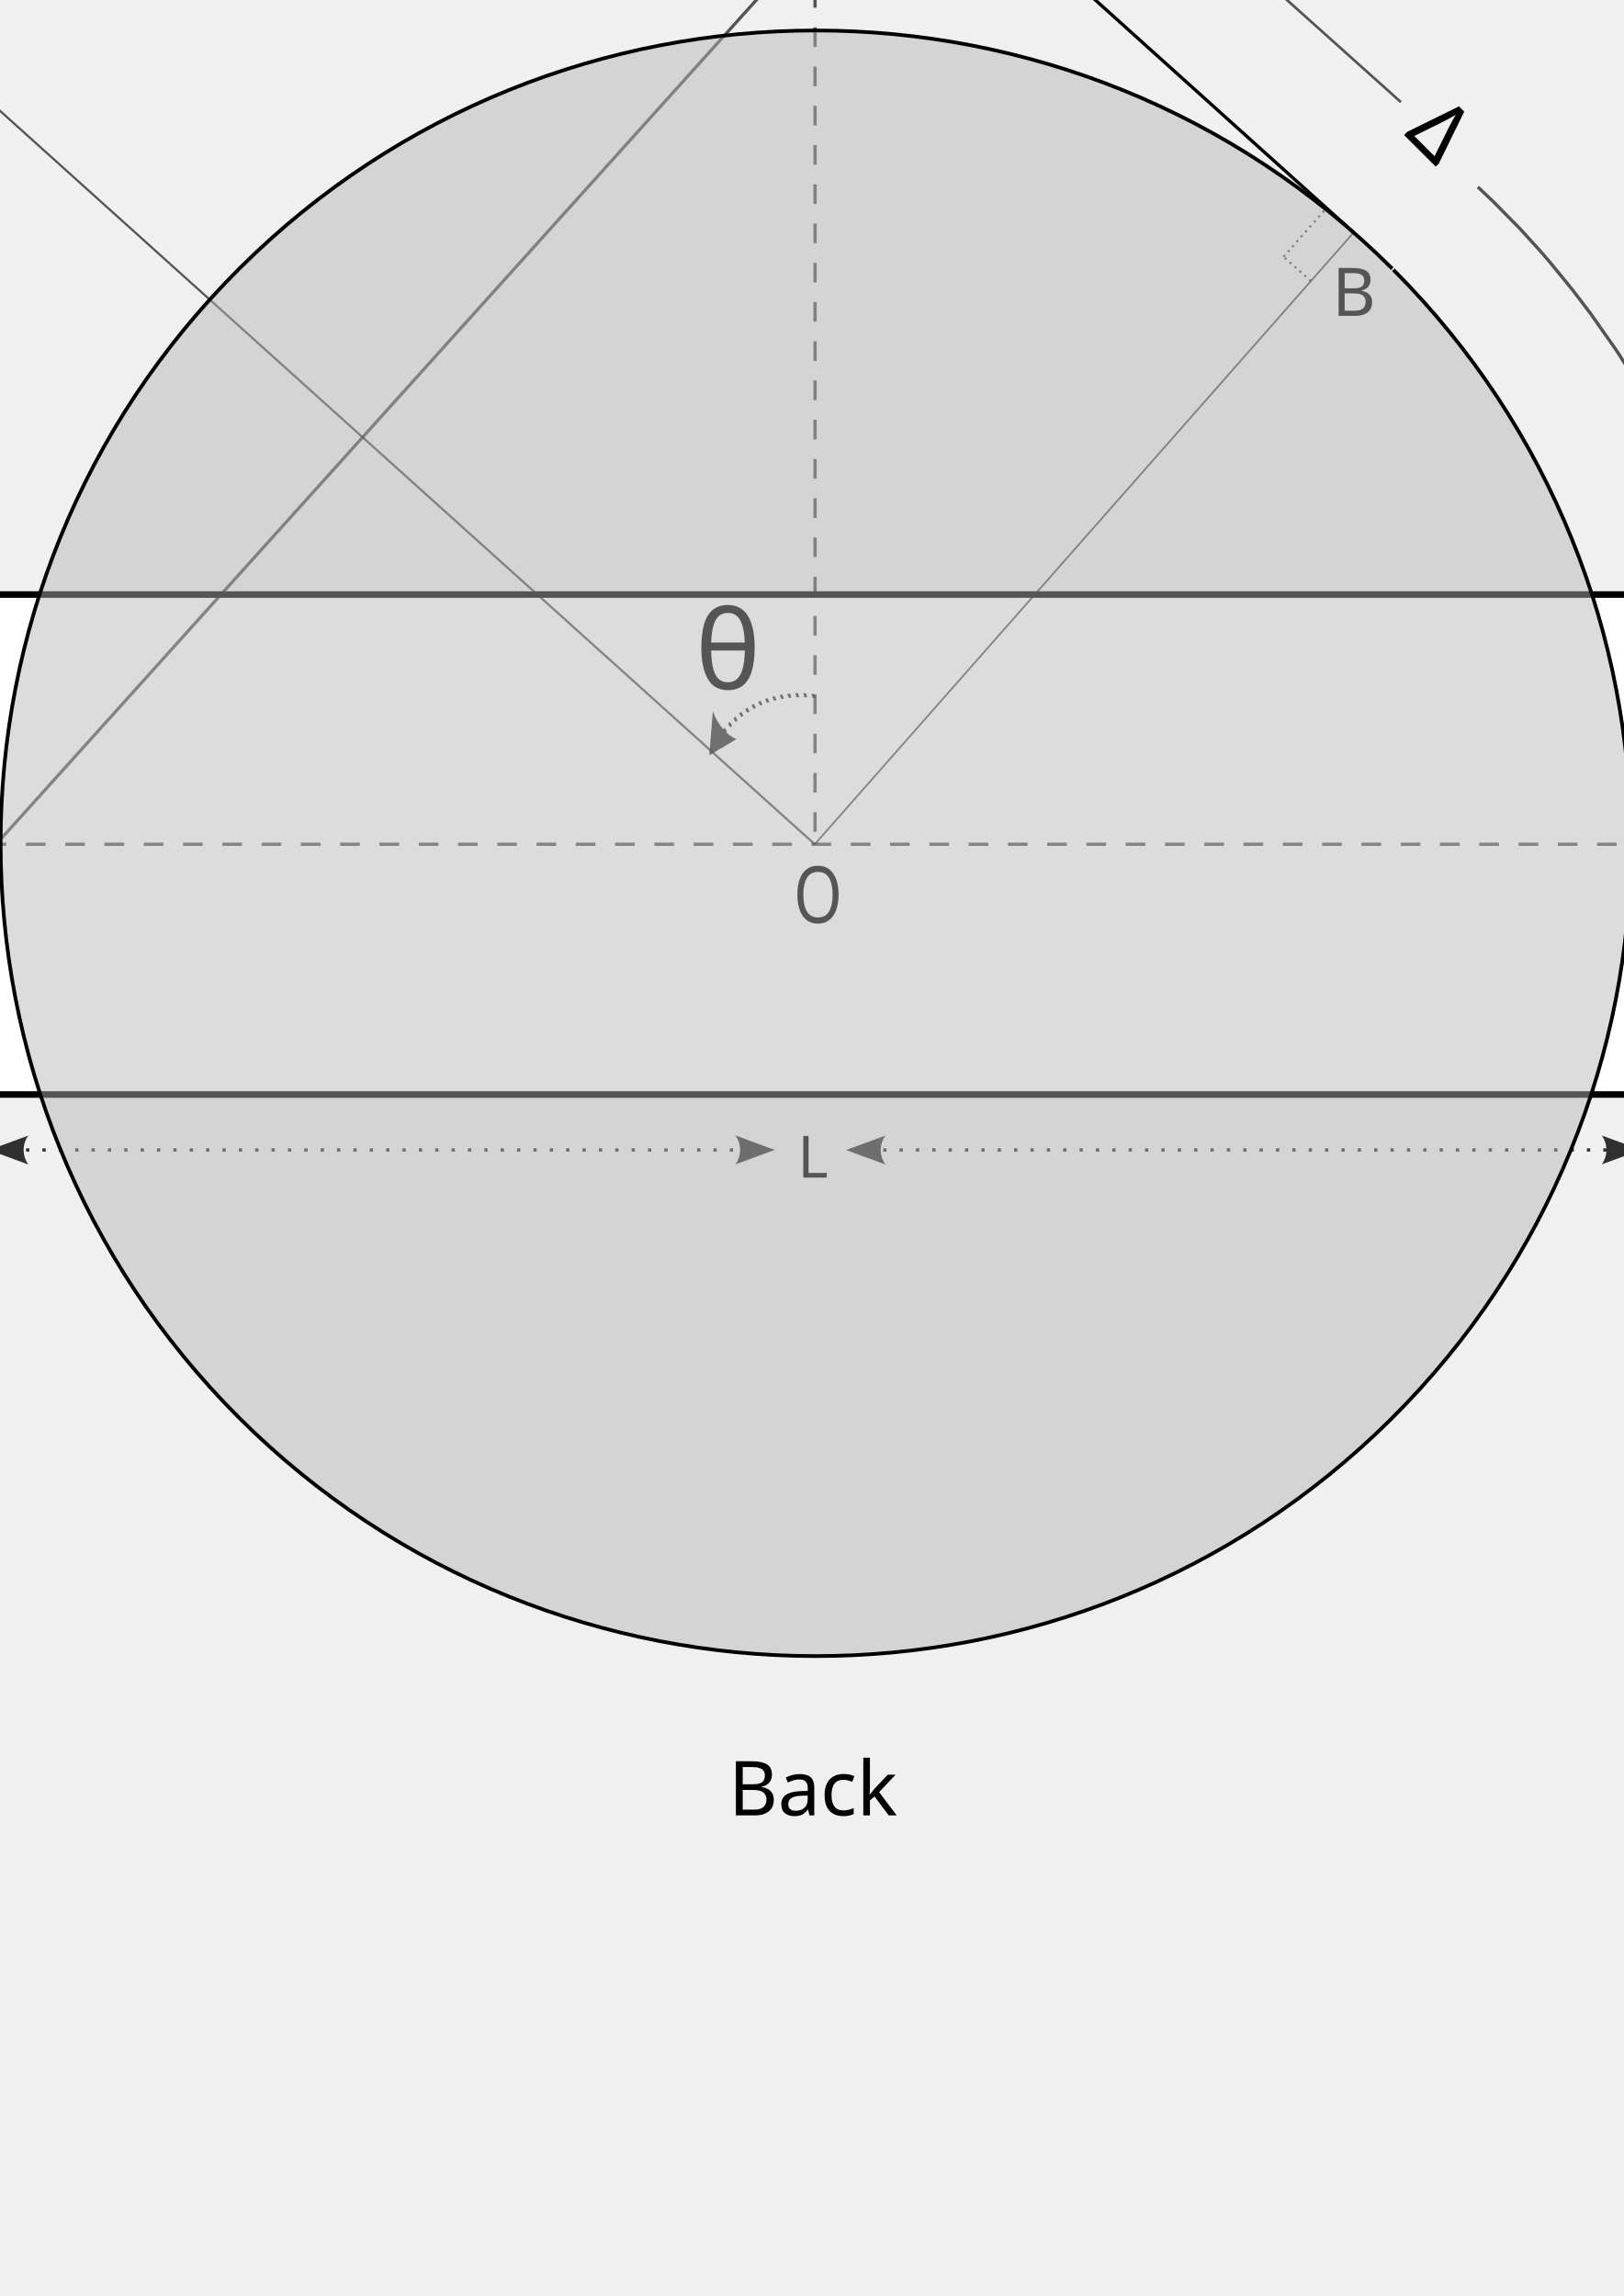
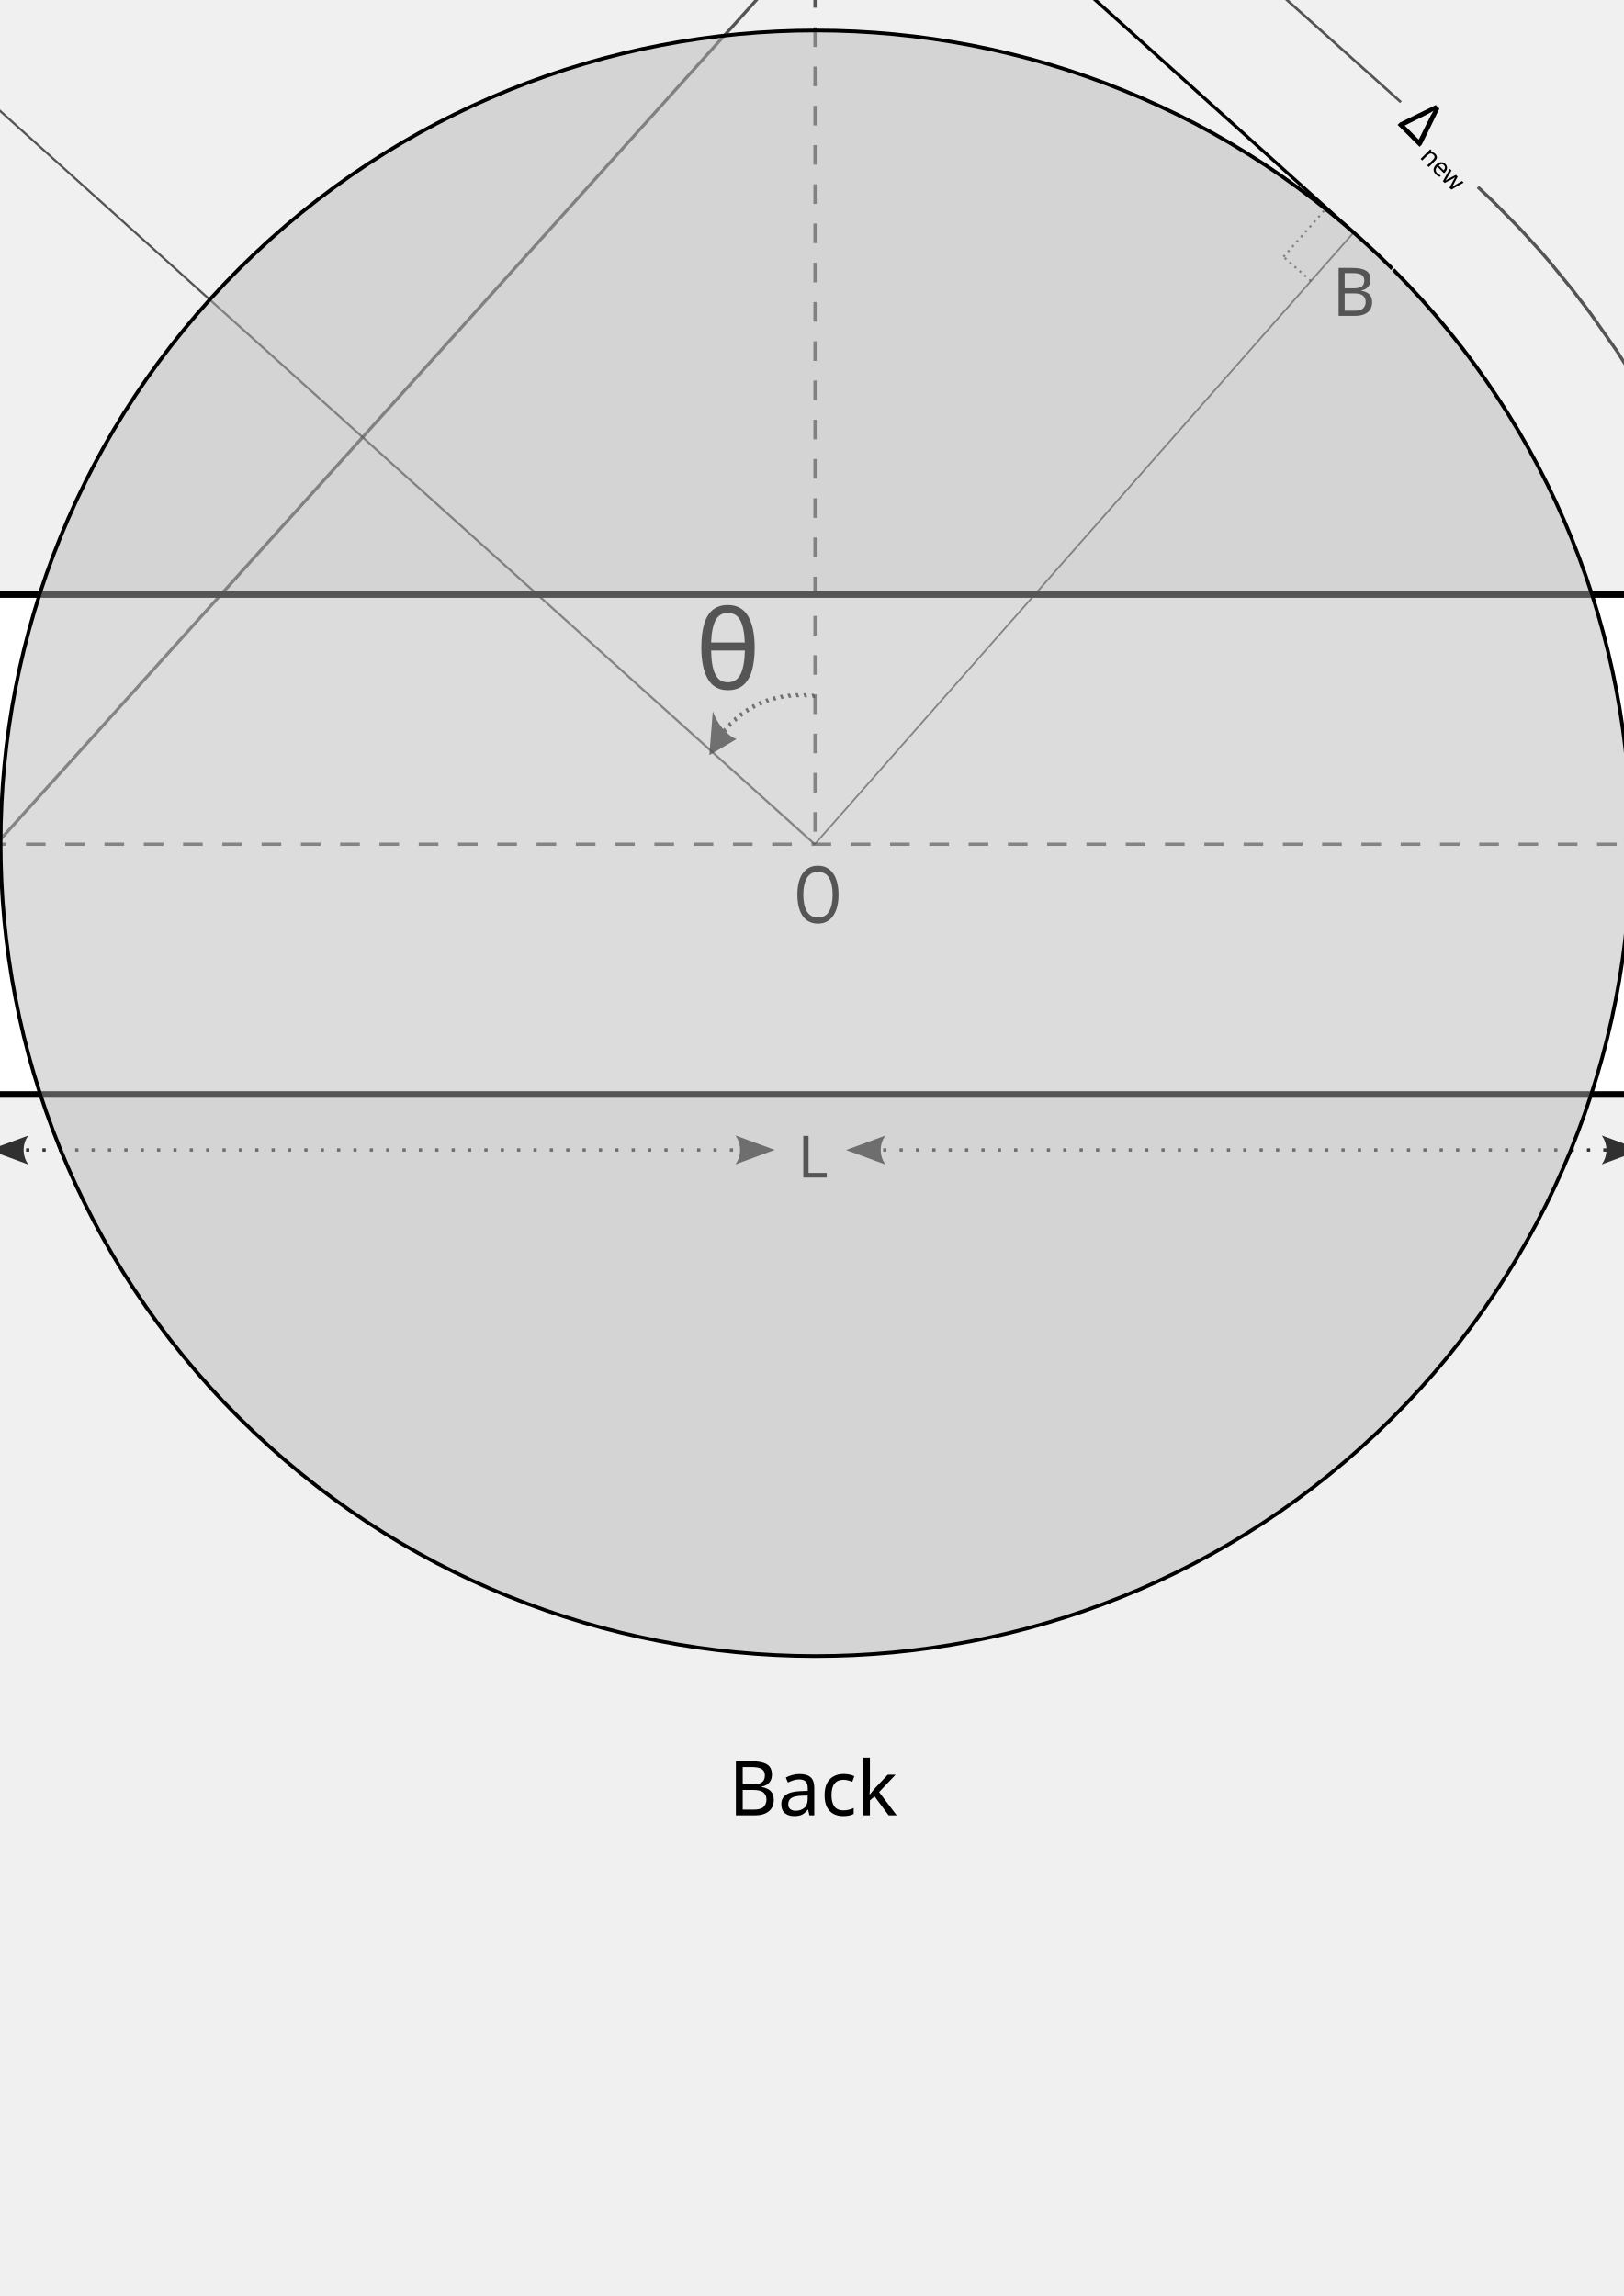
<svg xmlns="http://www.w3.org/2000/svg" width="744.094" height="1052.362" id="svg2" version="1.1">
  <defs id="defs4">
    <marker orient="auto" refY="0.0" refX="0.0" id="Arrow1Send" style="overflow:visible;">
      <path id="path4000" d="M 0.0,0.0 L 5.0,-5.0 L -12.5,0.0 L 5.0,5.0 L 0.0,0.0 z " style="fill-rule:evenodd;stroke:#000000;stroke-width:1.0pt;" transform="scale(0.2) rotate(180) translate(6,0)" />
    </marker>
    <marker orient="auto" refY="0.0" refX="0.0" id="Arrow1Sstart" style="overflow:visible">
      <path id="path3997" d="M 0.0,0.0 L 5.0,-5.0 L -12.5,0.0 L 5.0,5.0 L 0.0,0.0 z " style="fill-rule:evenodd;stroke:#000000;stroke-width:1.0pt" transform="scale(0.2) translate(6,0)" />
    </marker>
    <marker orient="auto" refY="0.0" refX="0.0" id="Arrow2Lend" style="overflow:visible;">
      <path id="path4006" style="fill-rule:evenodd;stroke-width:0.625;stroke-linejoin:round;" d="M 8.719,4.034 L -2.207,0.016 L 8.719,-4.002 C 6.973,-1.63 6.983,1.616 8.719,4.034 z " transform="scale(1.1) rotate(180) translate(1,0)" />
    </marker>
    <marker orient="auto" refY="0.0" refX="0.0" id="Arrow1Lend" style="overflow:visible;">
      <path id="path3988" d="M 0.0,0.0 L 5.0,-5.0 L -12.5,0.0 L 5.0,5.0 L 0.0,0.0 z " style="fill-rule:evenodd;stroke:#000000;stroke-width:1.0pt;" transform="scale(0.8) rotate(180) translate(12.5,0)" />
    </marker>
    <marker orient="auto" refY="0.0" refX="0.0" id="Arrow2Lstart" style="overflow:visible">
      <path id="path4003" style="fill-rule:evenodd;stroke-width:0.625;stroke-linejoin:round" d="M 8.719,4.034 L -2.207,0.016 L 8.719,-4.002 C 6.973,-1.63 6.983,1.616 8.719,4.034 z " transform="scale(1.1) translate(1,0)" />
    </marker>
  </defs>
  <g id="layer1">
    <text xml:space="preserve" style="font-size:34.779px;font-style:normal;font-weight:normal;line-height:125%;letter-spacing:0px;word-spacing:0px;fill:#000000;fill-opacity:1;stroke:none;font-family:Sans" x="333.863" y="832.081" id="text6451">
      <tspan id="tspan6453" x="333.863" y="832.081">Back</tspan>
      <tspan x="333.863" y="875.555" id="tspan6455" />
    </text>
    <rect style="fill:#ffffff;fill-opacity:1;stroke:#000000;stroke-width:3;stroke-linecap:butt;stroke-linejoin:miter;stroke-miterlimit:4;stroke-opacity:1;stroke-dasharray:none" id="rect2985" width="750.809" height="229.157" x="-1.898" y="272.506" ry="0" />
    <path id="path3927" d="M 620.335,106.582 -190.922,-623.843" style="fill:none;stroke:#000000;stroke-width:1.5;stroke-linecap:butt;stroke-linejoin:miter;stroke-miterlimit:4;stroke-opacity:1;stroke-dasharray:none;marker-mid:none;marker-end:url(#Arrow2Lstart)" />
    <path style="fill:none;stroke:#000000;stroke-width:1.5;stroke-linecap:butt;stroke-linejoin:miter;stroke-miterlimit:4;stroke-opacity:1;stroke-dasharray:none;marker-end:url(#Arrow2Lstart)" d="M -2.649,388.345 -607.127,-155.904" id="path3929" />
    <path id="path3963" d="M 373.522,387.101 -438.091,-343.646" style="opacity:0.65;fill:none;stroke:#000000;stroke-width:1;stroke-linecap:butt;stroke-linejoin:miter;stroke-miterlimit:4;stroke-opacity:1;stroke-dasharray:none" />
    <path style="opacity:0.8;fill:none;stroke:#000000;stroke-width:1.5;stroke-linecap:butt;stroke-linejoin:miter;stroke-miterlimit:4;stroke-opacity:1;stroke-dasharray:1.5, 3;stroke-dashoffset:0;marker-start:url(#Arrow2Lstart)" id="path3969" d="m -239.792,162.118 a 95.964,97.48 0 0 1 28.608,65.985" transform="matrix(-0.3041714,-1.220989,0.854336,0.1418098,114.3931,28.82267)" />
    <text xml:space="preserve" style="font-size:50.376px;font-style:normal;font-weight:normal;line-height:125%;letter-spacing:0px;word-spacing:0px;fill:#000000;fill-opacity:1;stroke:none;font-family:Sans" x="318.636" y="315.844" id="text3971">
      <tspan id="tspan3973" x="318.636" y="315.844">θ</tspan>
    </text>
    <path id="path3979" d="m -3.054,527.085 356.097,0" style="opacity:0.8;fill:none;stroke:#000000;stroke-width:1.5;stroke-linecap:butt;stroke-linejoin:miter;stroke-miterlimit:4;stroke-opacity:1;stroke-dasharray:1.5,6;stroke-dashoffset:0;marker-start:url(#Arrow2Lstart);marker-mid:none;marker-end:url(#Arrow2Lend)" />
    <text xml:space="preserve" style="font-size:26.756px;font-style:normal;font-weight:normal;line-height:125%;letter-spacing:0px;word-spacing:0px;fill:#000000;fill-opacity:1;stroke:none;font-family:Sans" x="365.538" y="539.738" id="text4985">
      <tspan id="tspan4987" x="365.538" y="539.738">L</tspan>
    </text>
    <path style="opacity:0.65;fill:none;stroke:#000000;stroke-width:0.798;stroke-linecap:butt;stroke-linejoin:miter;stroke-miterlimit:4;stroke-opacity:1;stroke-dasharray:none" d="M 373.517,386.823 620.335,106.582" id="path4995" />
    <text xml:space="preserve" style="font-size:33.295px;font-style:normal;font-weight:normal;line-height:125%;letter-spacing:0px;word-spacing:0px;fill:#000000;fill-opacity:1;stroke:none;font-family:Sans" x="331.988" y="-40.386" id="text6443">
      <tspan x="331.988" y="-40.386" id="tspan6447">Front</tspan>
    </text>
    <text id="text6860" y="448.223" x="757.425" style="font-size:46.939px;font-style:normal;font-weight:normal;line-height:125%;letter-spacing:0px;word-spacing:0px;fill:#000000;fill-opacity:1;stroke:none;font-family:Sans" xml:space="preserve">
      <tspan y="448.223" x="757.425" id="tspan6862">p</tspan>
    </text>
    <text id="text6864" y="468.661" x="782.372" style="font-size:34.885px;font-style:normal;font-weight:normal;line-height:125%;letter-spacing:0px;word-spacing:0px;fill:#000000;fill-opacity:1;stroke:none;font-family:Sans" xml:space="preserve">
      <tspan y="468.661" x="782.372" id="tspan6866">L</tspan>
    </text>
    <text xml:space="preserve" style="font-size:40px;font-style:normal;font-weight:normal;line-height:125%;letter-spacing:0px;word-spacing:0px;fill:#000000;fill-opacity:1;stroke:none;font-family:Sans" x="-11.213" y="-934.058" id="text4989" transform="matrix(0.5818194,-0.813318,0.813318,0.5818194,0,0)">
      <tspan id="tspan4991" x="-11.213" y="-934.058">Sound Source</tspan>
      <tspan x="-11.213" y="-884.058" id="tspan4993" />
    </text>
    <g id="g10362" transform="translate(-119.198,-115.1574)">
      <path transform="matrix(0.5,0.8660254,-0.8660254,0.5,-1303.625,-559.725)" d="m 409.324,-687.235 c 26.554,26.119 42.098,61.414 43.439,98.636" id="path6870" style="opacity:0.65;fill:none;stroke:#000000;stroke-width:0.75;stroke-linecap:butt;stroke-linejoin:miter;stroke-miterlimit:4;stroke-opacity:1;stroke-dasharray:none;stroke-dashoffset:0" />
      <path style="opacity:0.65;fill:none;stroke:#000000;stroke-width:0.75;stroke-linecap:butt;stroke-linejoin:miter;stroke-miterlimit:4;stroke-opacity:1;stroke-dasharray:none;stroke-dashoffset:0" id="path6872" d="m 409.324,-687.235 c 26.554,26.119 42.098,61.414 43.439,98.636" transform="matrix(0.8562218,1.48302,-1.48302,0.8562218,-1826.201,-577.6227)" />
      <path transform="matrix(1.202612,2.082985,-2.082985,1.202612,-2332.464,-601.3538)" d="m 409.324,-687.235 c 26.554,26.119 42.098,61.414 43.439,98.636" id="path6874" style="opacity:0.65;fill:none;stroke:#000000;stroke-width:0.75;stroke-linecap:butt;stroke-linejoin:miter;stroke-miterlimit:4;stroke-opacity:1;stroke-dasharray:none;stroke-dashoffset:0" />
      <path style="opacity:0.65;fill:none;stroke:#000000;stroke-width:0.75;stroke-linecap:butt;stroke-linejoin:miter;stroke-miterlimit:4;stroke-opacity:1;stroke-dasharray:none;stroke-dashoffset:0" id="path6876" d="m 409.324,-687.235 c 26.554,26.119 42.098,61.414 43.439,98.636" transform="matrix(1.642488,2.844872,-2.844872,1.642488,-2985.453,-627.7273)" />
      <path transform="matrix(2.090509,3.620868,-3.620868,2.090509,-3641.858,-647.129)" d="m 409.324,-687.235 c 26.554,26.119 42.098,61.414 43.439,98.636" id="path6878" style="opacity:0.65;fill:none;stroke:#000000;stroke-width:0.75;stroke-linecap:butt;stroke-linejoin:miter;stroke-miterlimit:4;stroke-opacity:1;stroke-dasharray:none;stroke-dashoffset:0" />
      <path style="opacity:0.65;fill:none;stroke:#000000;stroke-width:0.75;stroke-linecap:butt;stroke-linejoin:miter;stroke-miterlimit:4;stroke-opacity:1;stroke-dasharray:none;stroke-dashoffset:0" id="path6898" d="m 409.324,-687.235 c 26.554,26.119 42.098,61.414 43.439,98.636" transform="matrix(2.654987,4.598573,-4.598573,2.654987,-4480.567,-671.0962)" />
    </g>
    <path id="path8212" d="M -1.904,387.09 416.166,-77.244" style="opacity:0.65;fill:none;stroke:#000000;stroke-width:1.449;stroke-linecap:butt;stroke-linejoin:miter;stroke-miterlimit:4;stroke-opacity:1;stroke-dasharray:none" />
    <g id="g10336" transform="matrix(0.9930648,0,0,0.9735537,6.743653,5.980247)">
      <path style="opacity:0.65;fill:none;stroke:#000000;stroke-width:1.524;stroke-linecap:butt;stroke-linejoin:miter;stroke-miterlimit:4;stroke-opacity:1;stroke-dasharray:none;marker-start:none;marker-end:url(#Arrow2Lend)" d="m 675.195,81.899 6.864,6.615 12.588,13.033 9.223,10.346 4.258,5.019 10.574,13.178 8.404,11.253 12.383,17.98 14.114,22.893 11.31,20.219 9.03,18.238 5.497,13.258 5.712,18.338 3.225,15.707 1.191,119.107" id="path6900" />
    </g>
    <path style="opacity:0.65;fill:none;stroke:#000000;stroke-width:1.19;stroke-linecap:butt;stroke-linejoin:miter;stroke-miterlimit:4;stroke-opacity:1;stroke-dasharray:none;marker-end:url(#Arrow2Lstart)" d="M 642.006,46.82 454.524,-121.242" id="path8214" />
    <text id="text8780" y="376.71" x="408.323" style="font-size:32.142px;font-style:normal;font-weight:normal;line-height:125%;letter-spacing:0px;word-spacing:0px;fill:#000000;fill-opacity:1;stroke:none;font-family:Sans" xml:space="preserve" transform="scale(0.8906484,1.122777)">
      <tspan y="376.71" x="408.323" id="tspan8784">O</tspan>
    </text>
    <path id="path8790" d="M 588.19,117.725 607.88,95.369" style="opacity:0.65;fill:none;stroke:#000000;stroke-width:1.006;stroke-linecap:butt;stroke-linejoin:miter;stroke-miterlimit:4;stroke-opacity:1;stroke-dasharray:1.006, 2.012;stroke-dashoffset:0" />
    <path style="opacity:0.65;fill:none;stroke:#000000;stroke-width:1;stroke-linecap:butt;stroke-linejoin:miter;stroke-miterlimit:4;stroke-opacity:1;stroke-dasharray:1, 2;stroke-dashoffset:0" d="M 600.766,128.801 588.19,117.725" id="path8792" />
    <text xml:space="preserve" style="font-size:61.231px;font-style:normal;font-weight:normal;line-height:125%;letter-spacing:0px;word-spacing:0px;fill:#000000;fill-opacity:1;stroke:none;font-family:Sans" x="-72.071" y="406.97" id="text4985-9">
      <tspan x="-72.071" y="406.97" id="tspan8803">I</tspan>
    </text>
    <text xml:space="preserve" style="font-size:30.746px;font-style:normal;font-weight:normal;line-height:125%;letter-spacing:0px;word-spacing:0px;fill:#000000;fill-opacity:1;stroke:none;font-family:Sans" x="428.58" y="-99.288" id="text4985-6">
      <tspan id="tspan4987-6" x="428.58" y="-99.288">A</tspan>
    </text>
    <text xml:space="preserve" style="font-size:30.746px;font-style:normal;font-weight:normal;line-height:125%;letter-spacing:0px;word-spacing:0px;fill:#000000;fill-opacity:1;stroke:none;font-family:Sans" x="610.469" y="144.77" id="text4985-8">
      <tspan id="tspan4987-4" x="610.469" y="144.77">B</tspan>
    </text>
    <text xml:space="preserve" style="font-size:46.939px;font-style:normal;font-weight:normal;line-height:125%;letter-spacing:0px;word-spacing:0px;fill:#000000;fill-opacity:1;stroke:none;font-family:Sans" x="-54.003" y="453.937" id="text3975">
      <tspan id="tspan3977" x="-54.003" y="453.937">p</tspan>
    </text>
    <text xml:space="preserve" style="font-size:34.885px;font-style:normal;font-weight:normal;line-height:125%;letter-spacing:0px;word-spacing:0px;fill:#000000;fill-opacity:1;stroke:none;font-family:Sans" x="-29.056" y="474.375" id="text3979">
      <tspan id="tspan3981" x="-29.056" y="474.375">0</tspan>
    </text>
    <path style="opacity:0.65;fill:none;stroke:#000000;stroke-width:1.5;stroke-linecap:butt;stroke-linejoin:miter;stroke-miterlimit:4;stroke-opacity:1;stroke-dasharray:9,9;stroke-dashoffset:0" d="m -276.11,386.959 1298.981,0" id="path3961" />
    <path id="path3967" d="m 373.506,-275.245 0,662.204" style="opacity:0.65;fill:none;stroke:#000000;stroke-width:1.499;stroke-linecap:butt;stroke-linejoin:miter;stroke-miterlimit:4;stroke-opacity:1;stroke-dasharray:8.993, 8.993;stroke-dashoffset:0" />
-     <text id="text4329" y="-411.227" x="497.967" style="font-size:37.905px;font-style:normal;font-weight:normal;line-height:125%;letter-spacing:0px;word-spacing:0px;fill:#000000;fill-opacity:1;stroke:none;font-family:Sans" xml:space="preserve" transform="matrix(0.7071068,0.7071068,-0.7071068,0.7071068,0,0)">
-       <tspan y="-411.227" x="497.967" id="tspan4331">Δ</tspan>
-     </text>
    <text id="text4403" y="406.97" x="802.721" style="font-size:61.231px;font-style:normal;font-weight:normal;line-height:125%;letter-spacing:0px;word-spacing:0px;fill:#000000;fill-opacity:1;stroke:none;font-family:Sans" xml:space="preserve">
      <tspan id="tspan4405" y="406.97" x="802.721">C</tspan>
    </text>
    <path style="opacity:0.8;fill:none;stroke:#000000;stroke-width:1.5;stroke-linecap:butt;stroke-linejoin:miter;stroke-miterlimit:4;stroke-opacity:1;stroke-dasharray:1.5,6;stroke-dashoffset:0;marker-start:url(#Arrow2Lstart);marker-mid:none;marker-end:url(#Arrow2Lend)" d="m 389.732,527.085 360.318,0" id="path3165" />
    <path style="fill:#b4b4b4;fill-opacity:0.471;stroke:#000000;stroke-width:1.5;stroke-miterlimit:4;stroke-opacity:1;stroke-dasharray:none" id="path4225" d="m 1736.12,94.964 a 330.32,330.32 0 1 1 -0.452,-0.453" transform="matrix(1.130899,0,0,1.127825,-1324.847,16.53532)" />
+     <g id="g3169" transform="translate(-8.571429,4.285714)">
+       <text transform="matrix(0.7071068,0.7071068,-0.7071068,0.7071068,0,0)" xml:space="preserve" style="font-size:26.335px;font-style:normal;font-weight:normal;line-height:125%;letter-spacing:0px;word-spacing:0px;fill:#000000;fill-opacity:1;stroke:none;font-family:Sans" x="495.861" y="-421.505" id="text4329">
+         <tspan id="tspan4331" x="495.861" y="-421.505">Δ</tspan>
+       </text>
+       <text id="text3165" y="-417.929" x="513.9" style="font-size:11.677px;font-style:normal;font-weight:normal;line-height:125%;letter-spacing:0px;word-spacing:0px;fill:#000000;fill-opacity:1;stroke:none;font-family:Sans" xml:space="preserve" transform="matrix(0.7071068,0.7071068,-0.7071068,0.7071068,0,0)">
+         <tspan y="-417.929" x="513.9" id="tspan3167">new</tspan>
+       </text>
+     </g>
  </g>
</svg>
